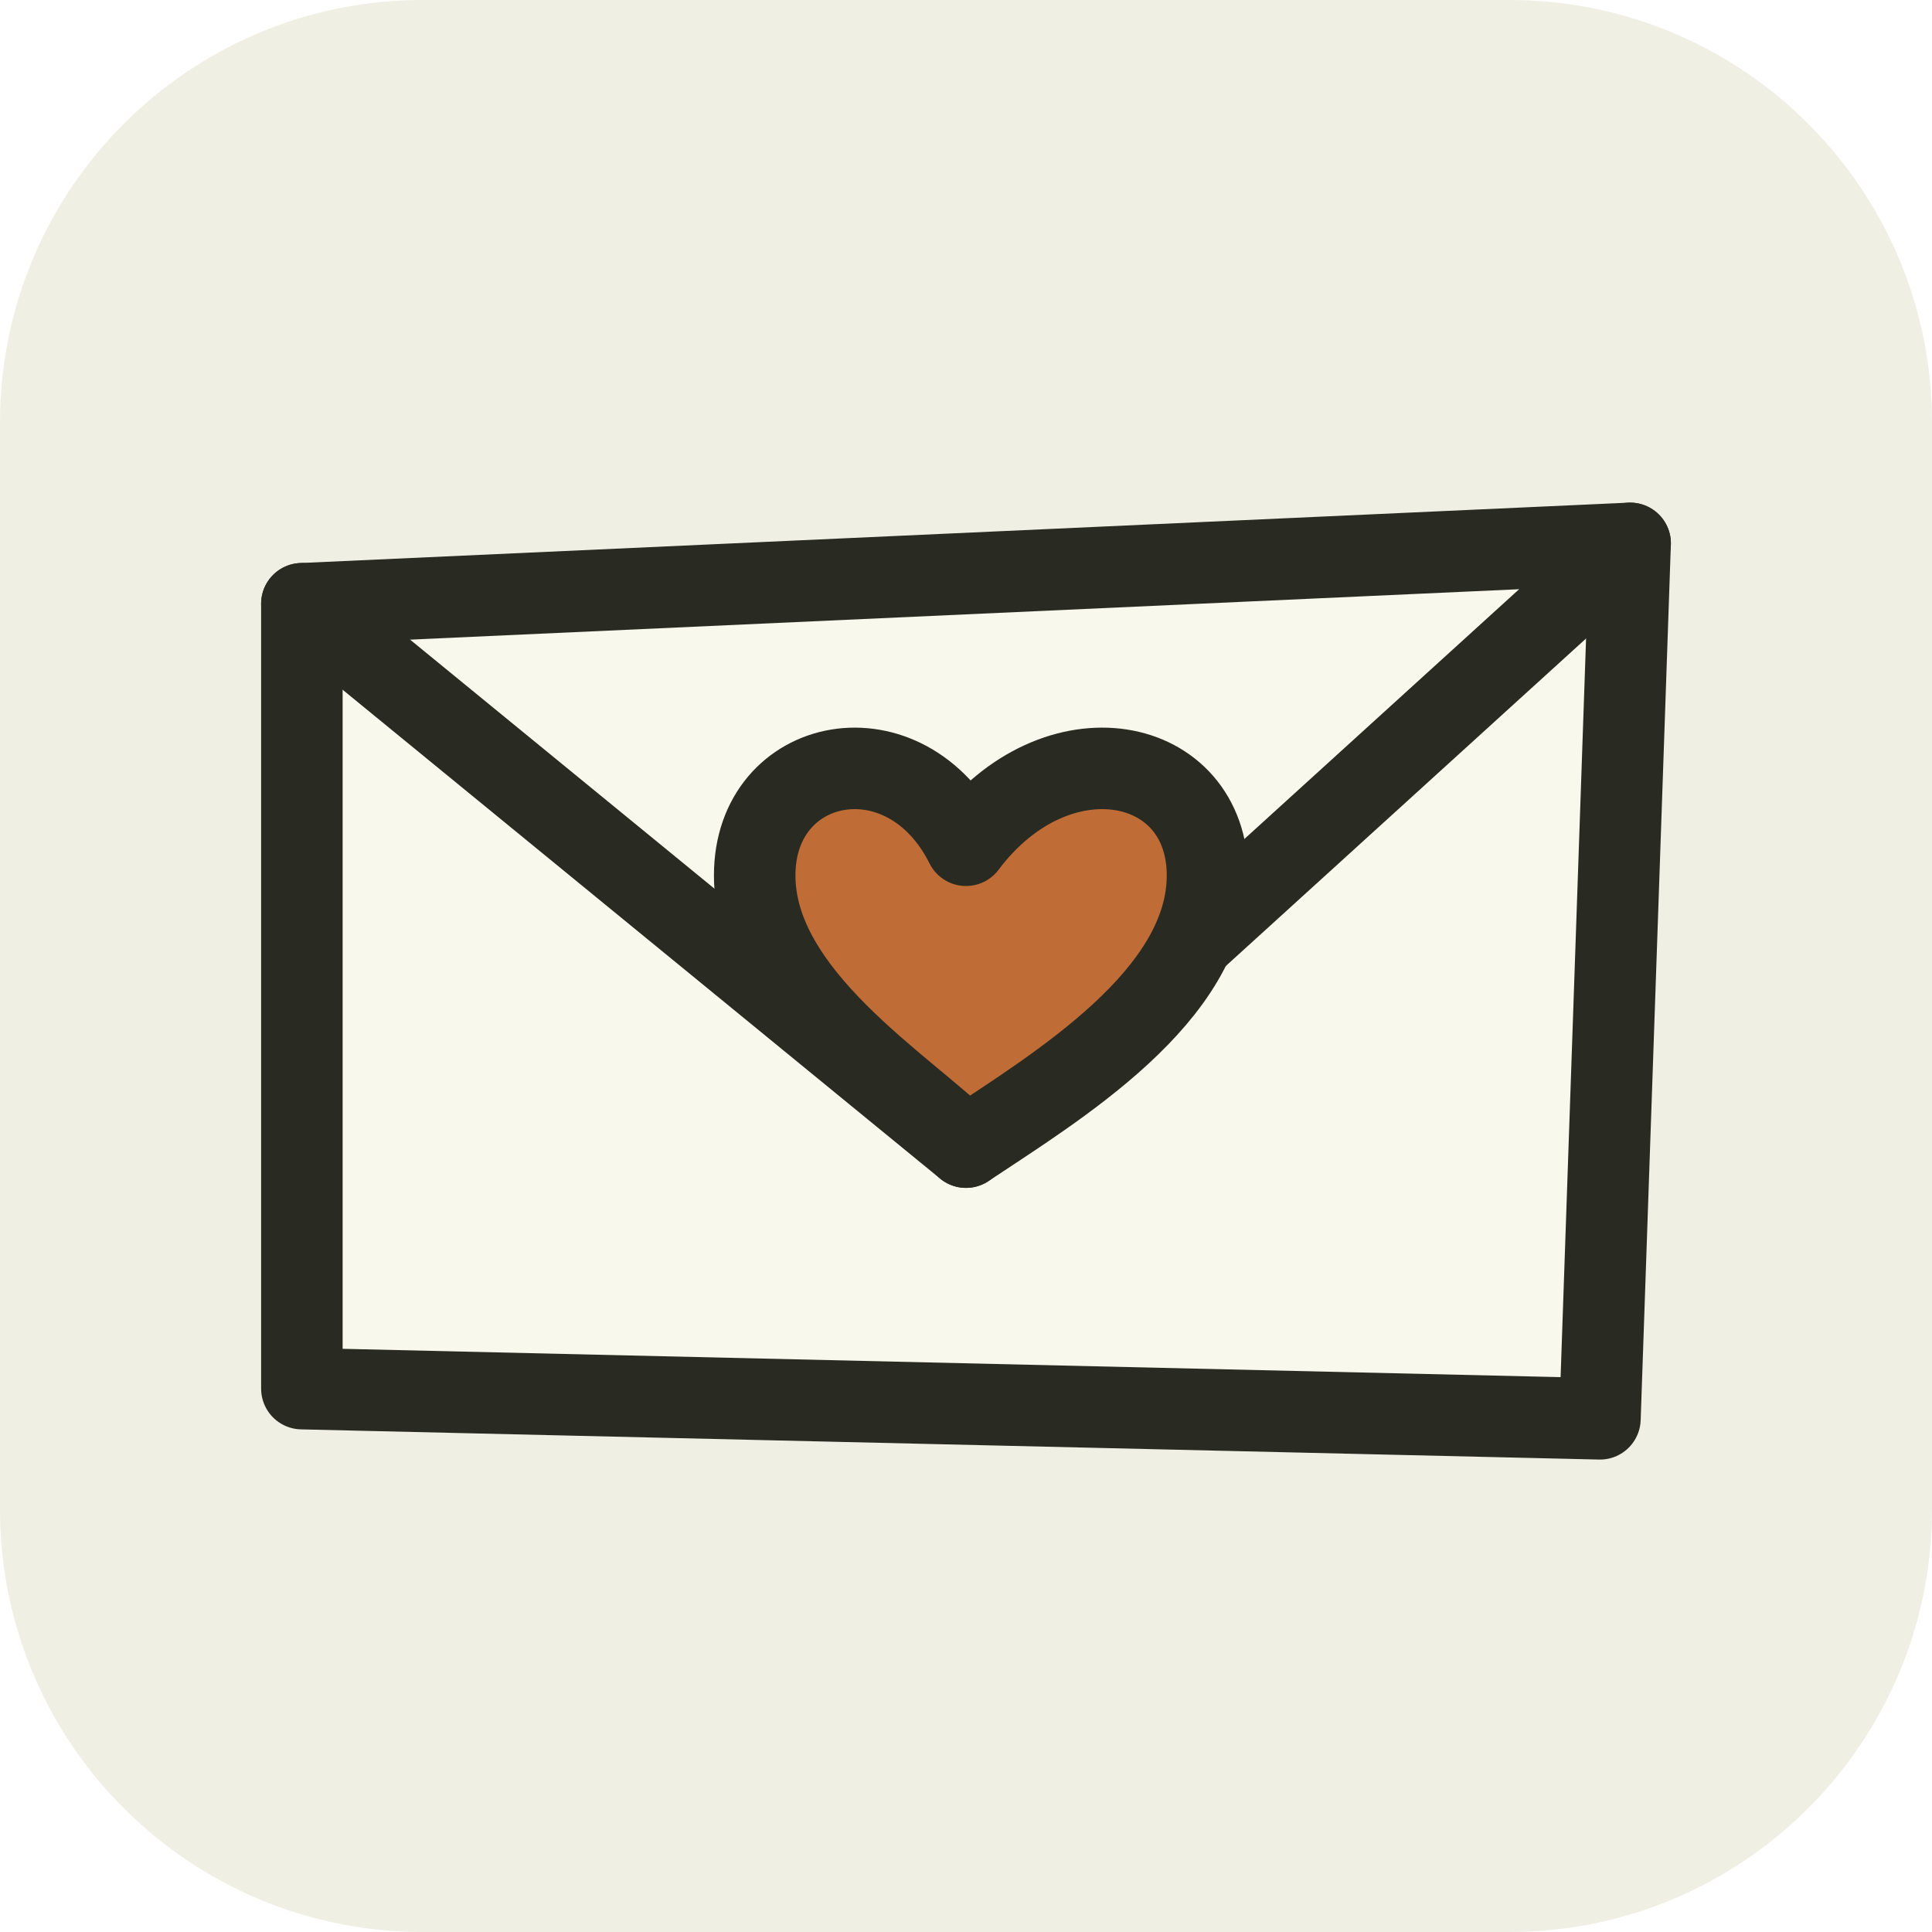
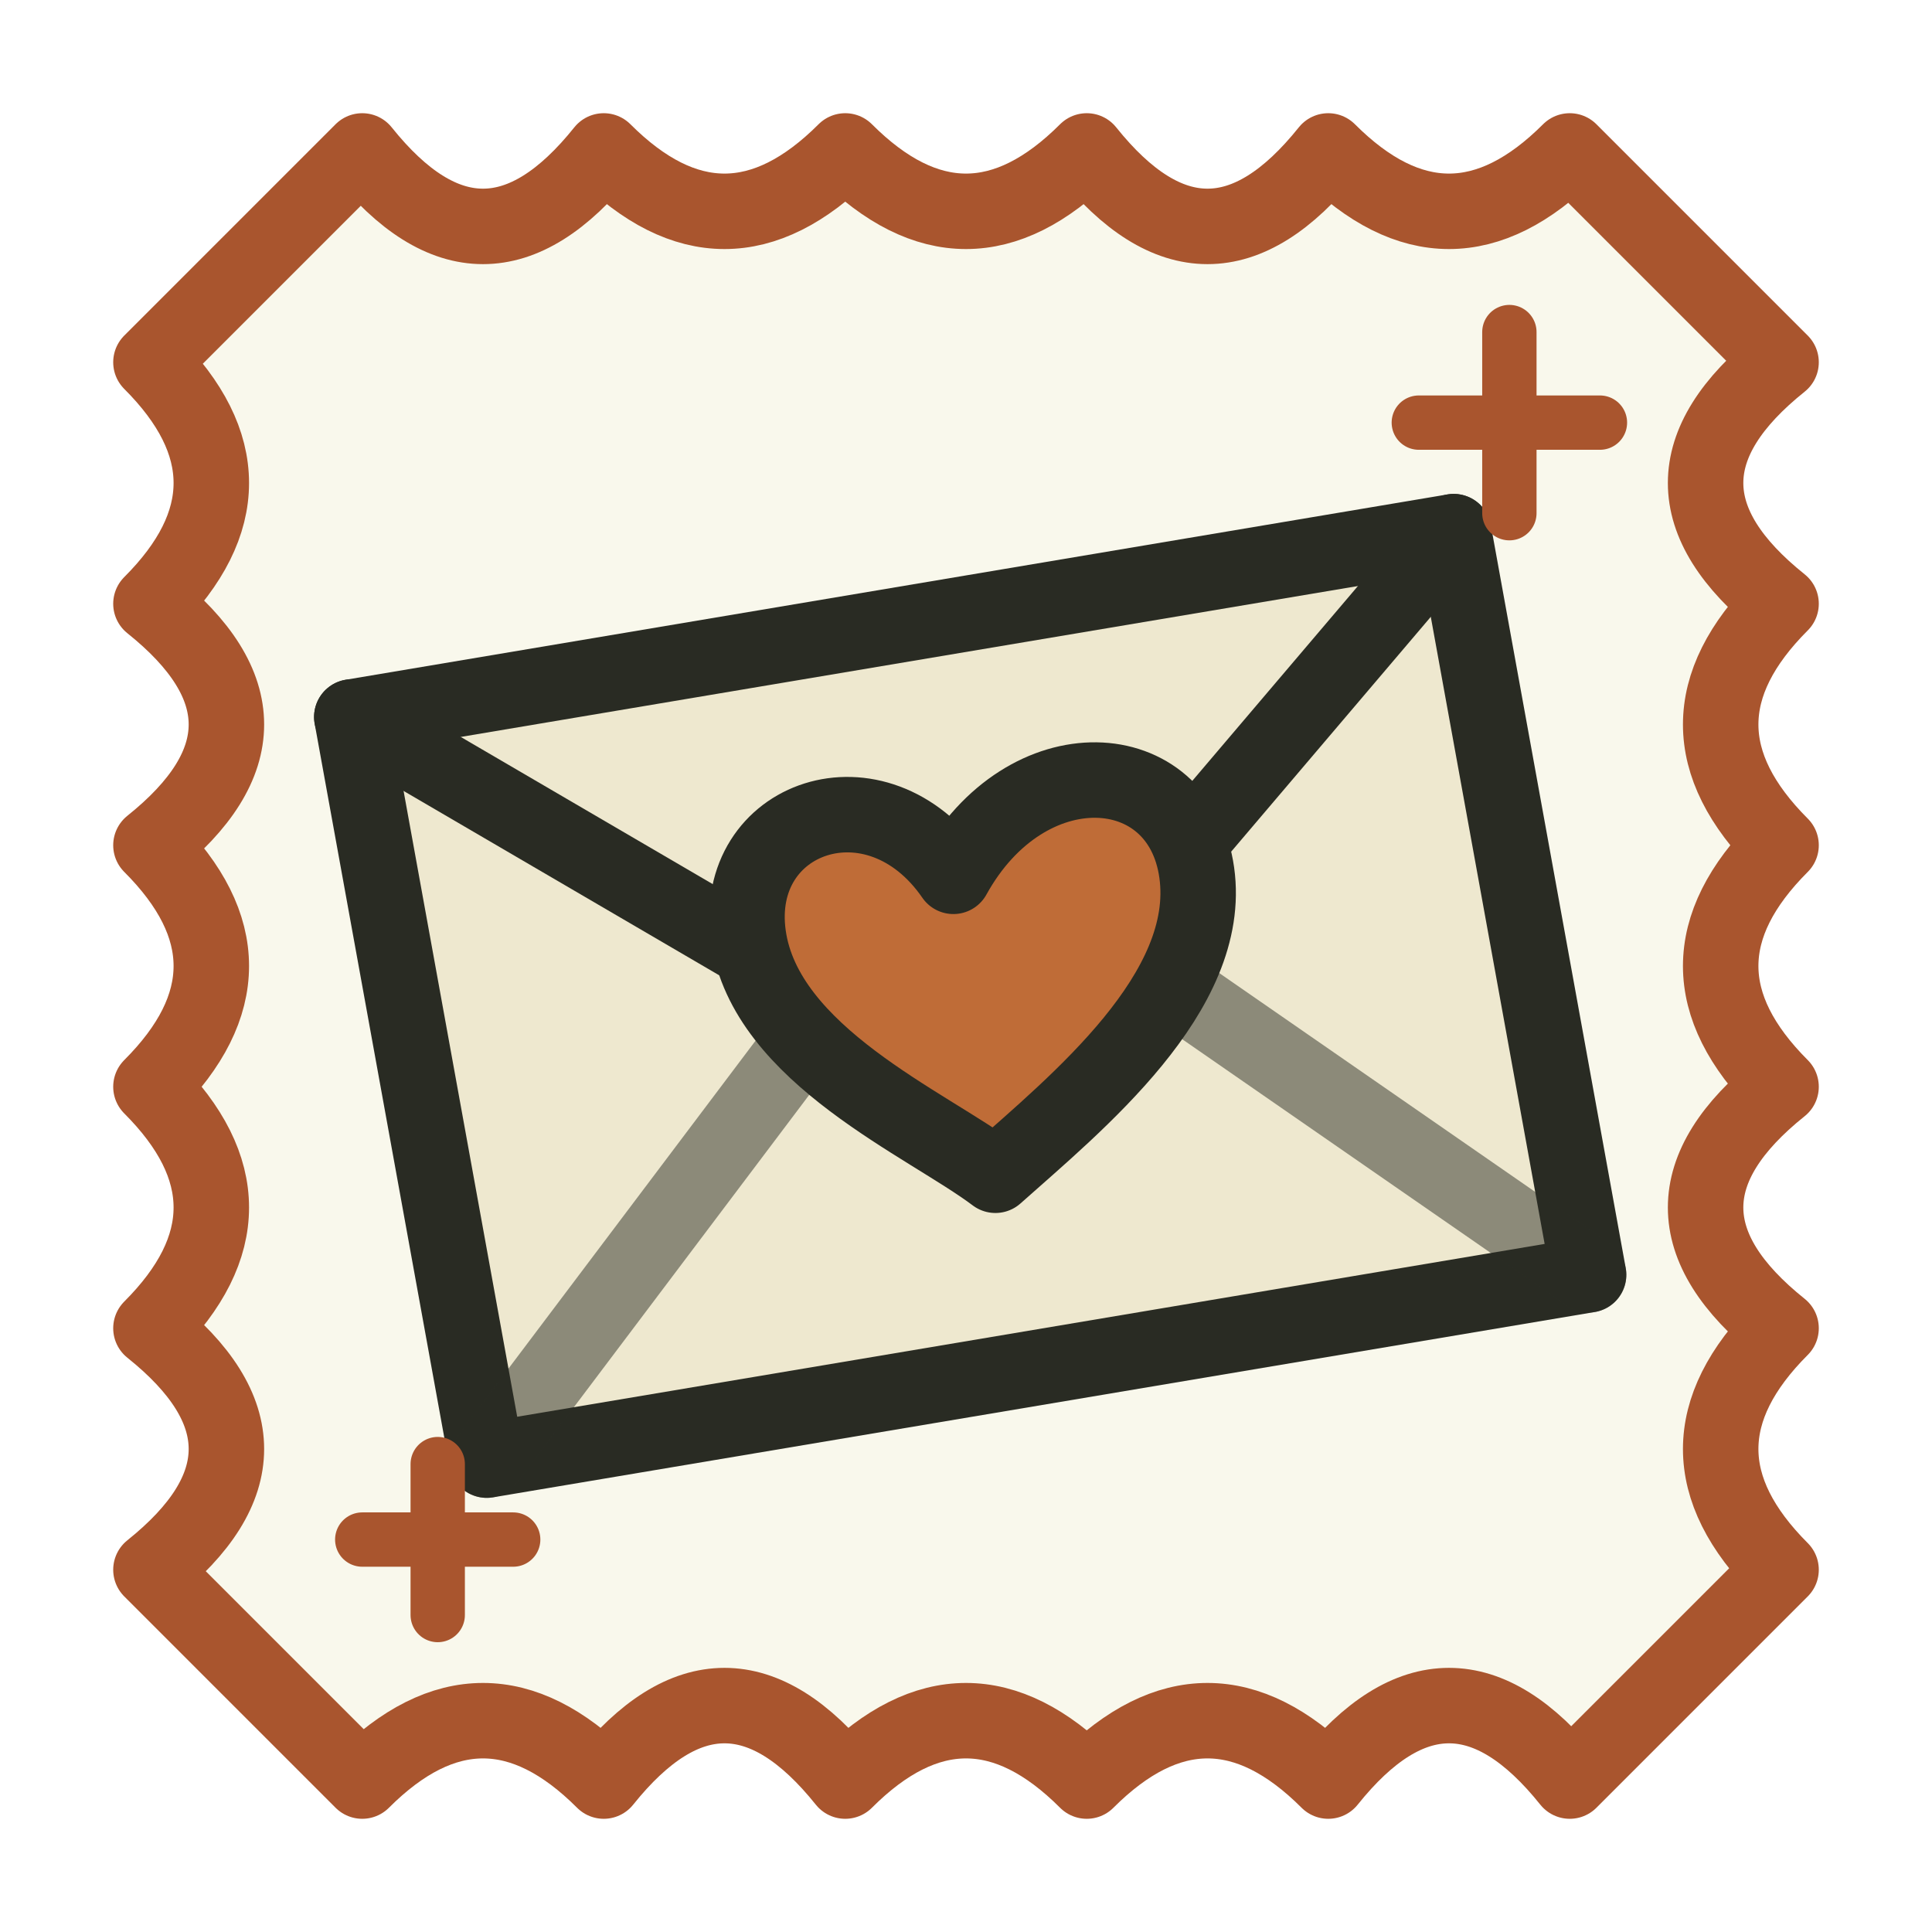
<svg xmlns="http://www.w3.org/2000/svg" viewBox="0 0 64 64">
-   <rect width="64" height="64" rx="14" fill="#efefe4" />
-   <g stroke="#292b23" stroke-width="2.7" stroke-linecap="round" stroke-linejoin="round">
-     <path d="m10 20 44-2-1 29-43-1Z" fill="#f9f8ec" />
-     <path d="m10 20 22 18 22-20" fill="none" />
-     <path d="M32 38c-2-2-7-5-7-9 0-4 5-5 7-1 3-4 8-3 8 1 0 4-5 7-8 9Z" fill="#bf6c37" />
+   <path d="M12 5Q16 10 20 5Q24 9 28 5Q32 9 36 5Q40 10 44 5Q48 9 52 5L59 12Q54 16 59 20Q55 24 59 28Q55 32 59 36Q54 40 59 44Q55 48 59 52L52 59Q48 54 44 59Q40 55 36 59Q32 55 28 59Q24 54 20 59Q16 55 12 59L5 52Q10 48 5 44Q9 40 5 36Q9 32 5 28Q10 24 5 20Q9 16 5 12Z" fill="#f9f8ec" stroke="#a9552e" stroke-width="2.5" stroke-linejoin="round" />
+   <g transform="rotate(-8 32 32)" stroke="#292b23" stroke-width="2.5" stroke-linecap="round" stroke-linejoin="round">
+     <path d="m13 21 37-1 1 25-37 1Z" fill="#eee8cf" />
+     <path d="m13 21 19 15 18-16" fill="none" />
+     <path d="m14 46 13-13m24 12L38 33" fill="none" opacity=".5" />
+     <path d="M32 39c-2-2-7-5-7-9s5-5 7-1c3-4 8-3 8 1s-5 7-8 9Z" fill="#bf6c37" />
  </g>
+   <path d="M47 14h6m-3-3v6M12 51h5m-2.5-2.5v5" fill="none" stroke="#a9552e" stroke-width="1.8" stroke-linecap="round" />
</svg>
